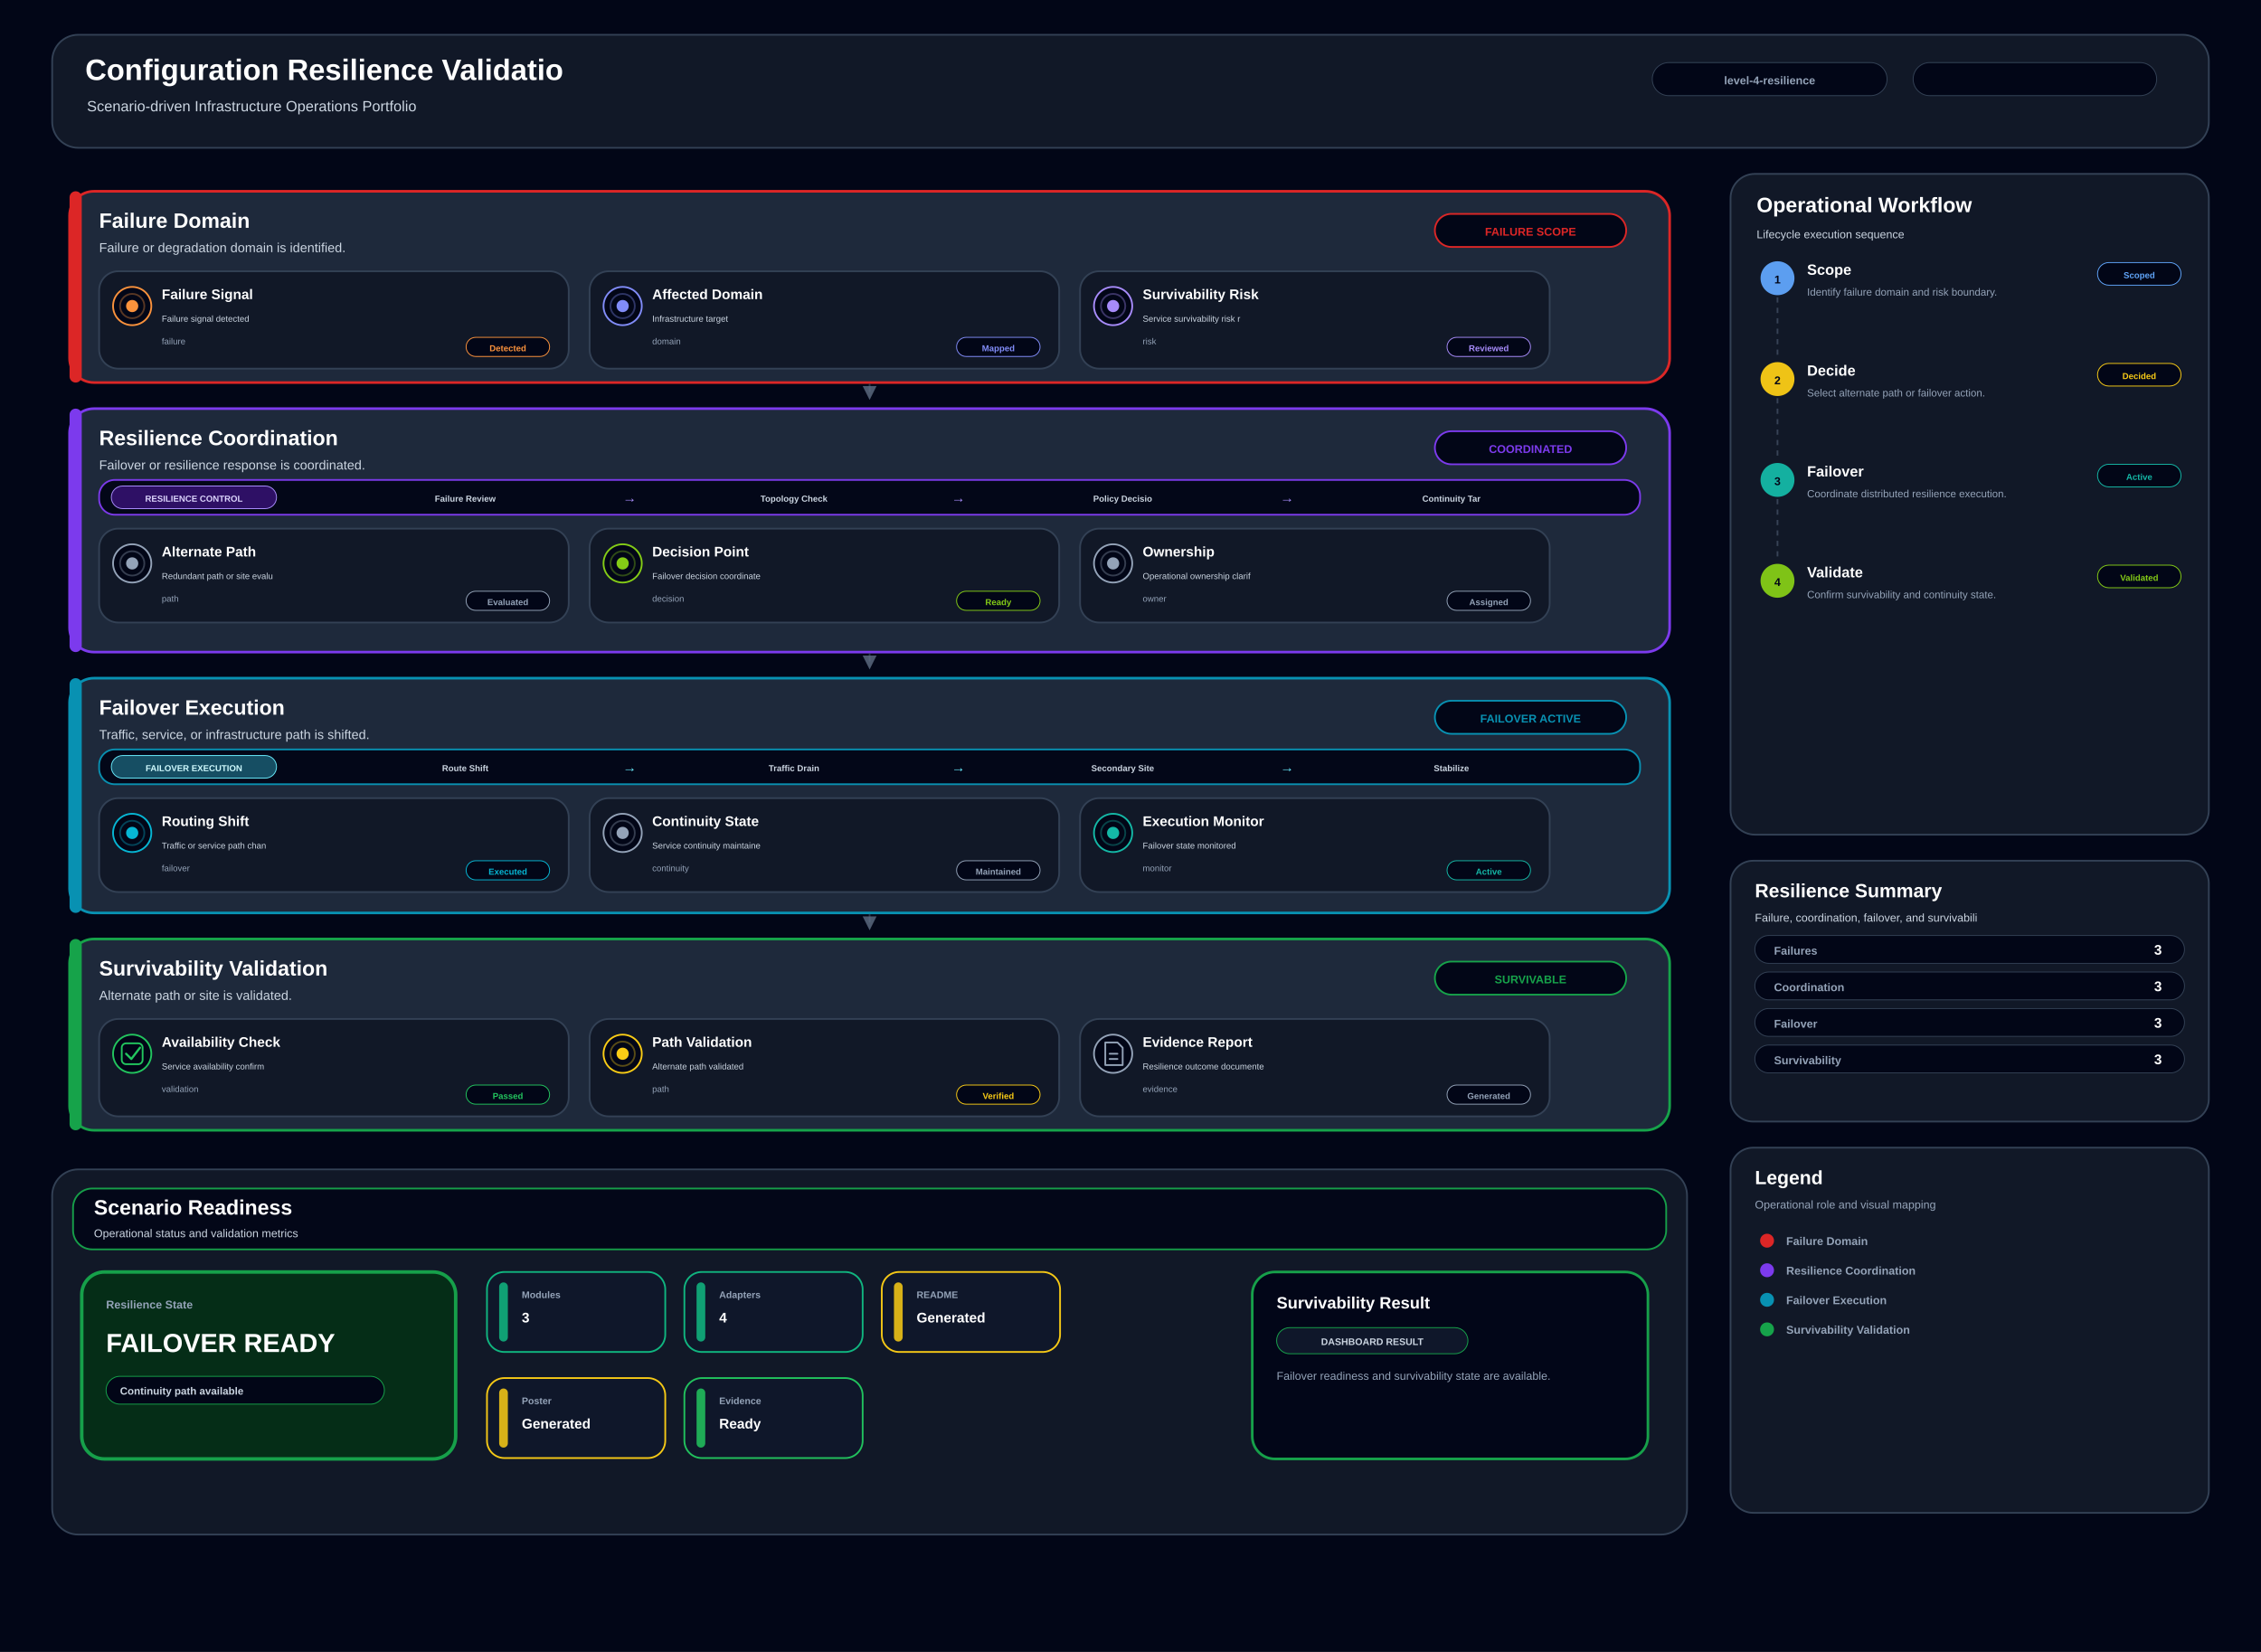
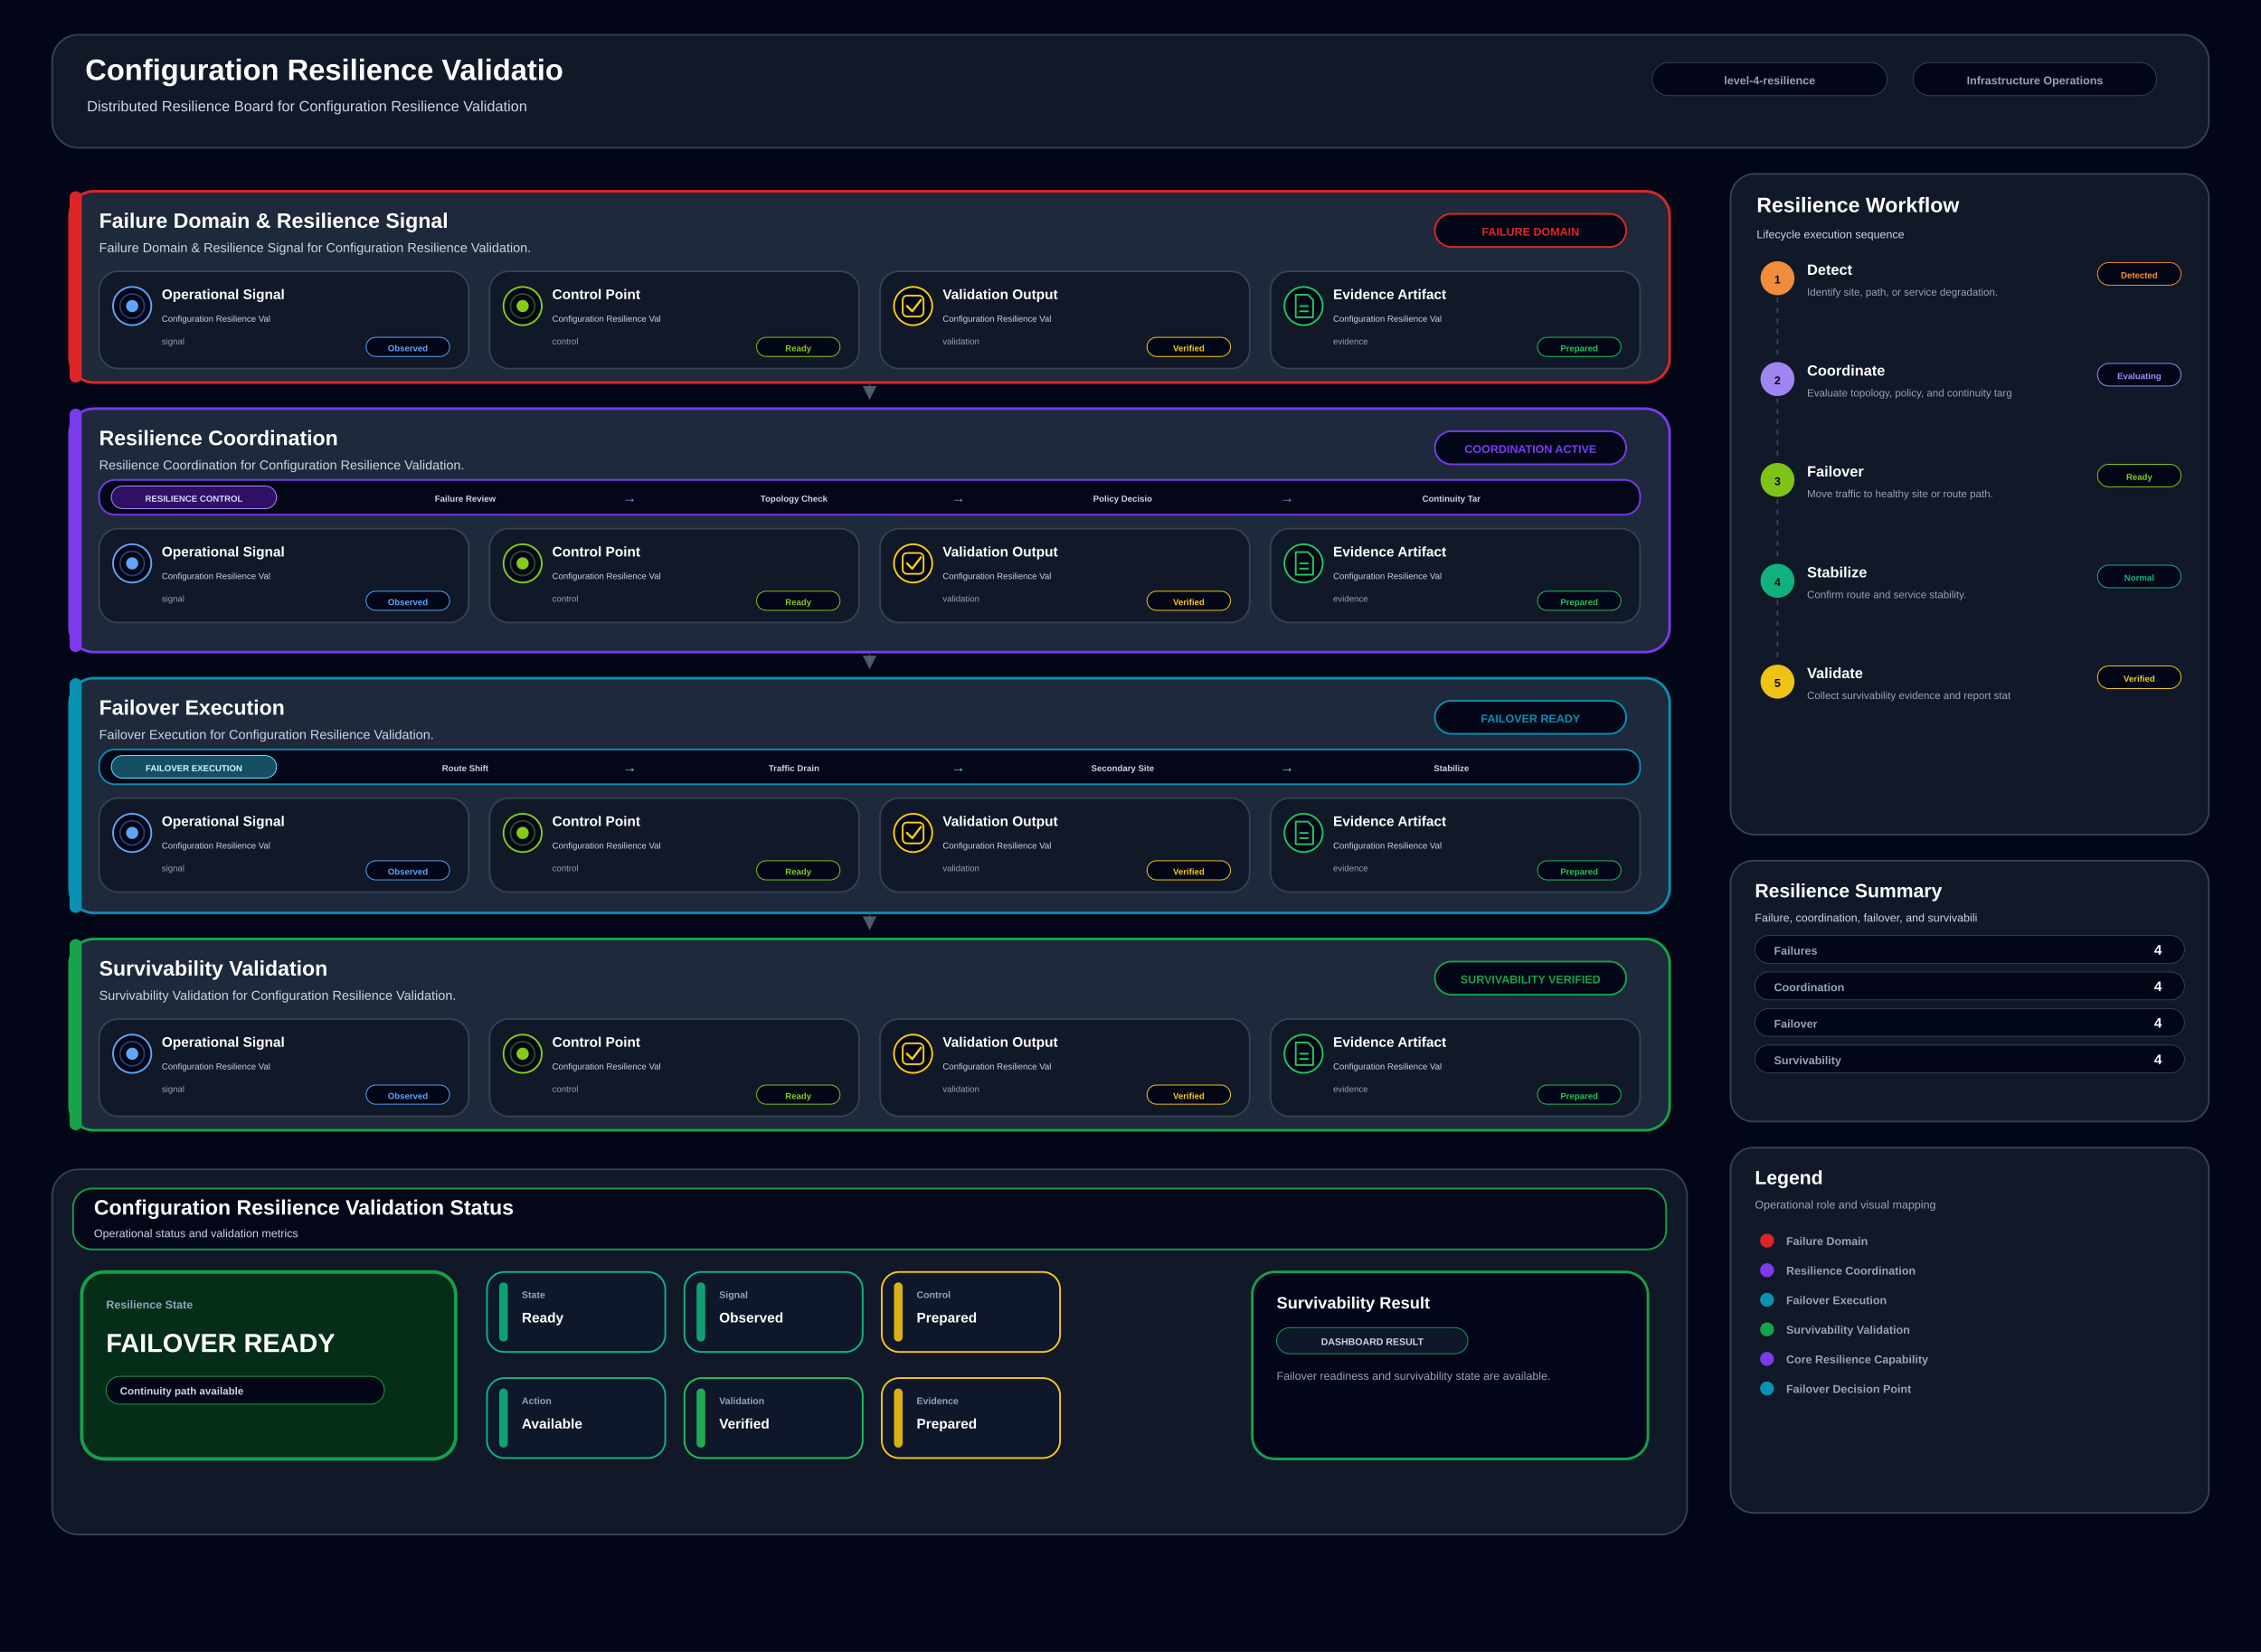
<svg xmlns="http://www.w3.org/2000/svg" width="2600" height="1900" viewBox="0 0 2600 1900" font-family="Arial, Helvetica, sans-serif">
  <style>text { font-family: Arial, Helvetica, sans-serif; letter-spacing: normal; word-spacing: normal; text-rendering: optimizeLegibility; font-kerning: normal; }</style>
  <style>text { font-family: Arial, Helvetica, sans-serif; letter-spacing: normal; word-spacing: normal; text-rendering: optimizeLegibility; font-kerning: normal; }</style>
  <rect width="2600" height="1900" fill="#020617" />
  <rect x="60" y="40" width="2480" height="130" rx="30" fill="#111827" stroke="#334155" stroke-width="2" />
  <text x="98" y="92" fill="#ffffff" font-size="34" font-weight="bold">Configuration Resilience Validatio</text>
-   <text x="100" y="128" fill="#cbd5e1" font-size="17">Scenario-driven Infrastructure Operations Portfolio</text>
+   <text x="100" y="128" fill="#cbd5e1" font-size="17">Distributed Resilience Board for Configuration Resilience Validation</text>
  <rect x="1900" y="72" width="270" height="38" rx="19" fill="#020617" stroke="#334155" stroke-width="1" />
  <text x="2035" y="97" fill="#94a3b8" font-size="13" text-anchor="middle" font-weight="bold">level-4-resilience</text>
  <rect x="2200" y="72" width="280" height="38" rx="19" fill="#020617" stroke="#334155" stroke-width="1" />
-   <text x="2340" y="97" fill="#94a3b8" font-size="13" text-anchor="middle" font-weight="bold" />
+   <text x="2340" y="97" fill="#94a3b8" font-size="13" text-anchor="middle" font-weight="bold">Infrastructure Operations</text>
  <rect x="80" y="220" width="1840" height="220" rx="28" fill="#1e293b" stroke="#dc2626" stroke-width="3" />
  <rect x="80" y="220" width="14" height="220" rx="7" fill="#dc2626" />
-   <text x="114" y="262" fill="#ffffff" font-size="24" font-weight="bold">Failure Domain</text>
-   <text x="114" y="290" fill="#cbd5e1" font-size="15">Failure or degradation domain is identified.</text>
+   <text x="114" y="262" fill="#ffffff" font-size="24" font-weight="bold">Failure Domain &amp; Resilience Signal</text>
+   <text x="114" y="290" fill="#cbd5e1" font-size="15">Failure Domain &amp; Resilience Signal for Configuration Resilience Validation.</text>
  <rect x="1650" y="246" width="220" height="38" rx="19" fill="#020617" stroke="#dc2626" stroke-width="2" />
-   <text x="1760" y="271" fill="#dc2626" font-size="13" text-anchor="middle" font-weight="bold">FAILURE SCOPE</text>
-   <rect x="114" y="312" width="540" height="112" rx="22" fill="#111827" stroke="#334155" stroke-width="2" />
-   <circle cx="152" cy="352" r="22" fill="#020617" stroke="#fb923c" stroke-width="2" />
-   <circle cx="152" cy="352" r="7" fill="#fb923c" />
-   <circle cx="152" cy="352" r="14" fill="none" stroke="#fb923c" stroke-width="2" opacity="0.35" />
-   <text x="186" y="344" fill="#ffffff" font-size="16" font-weight="bold">Failure Signal</text>
-   <text x="186" y="370" fill="#cbd5e1" font-size="10">Failure signal detected</text>
-   <text x="186" y="396" fill="#94a3b8" font-size="10">failure</text>
-   <rect x="536" y="388" width="96" height="22" rx="11" fill="#020617" stroke="#fb923c" stroke-width="1" />
-   <text x="584" y="404" fill="#fb923c" font-size="10" text-anchor="middle" font-weight="bold">Detected</text>
-   <rect x="678" y="312" width="540" height="112" rx="22" fill="#111827" stroke="#334155" stroke-width="2" />
-   <circle cx="716" cy="352" r="22" fill="#020617" stroke="#818cf8" stroke-width="2" />
-   <circle cx="716" cy="352" r="7" fill="#818cf8" />
-   <circle cx="716" cy="352" r="14" fill="none" stroke="#818cf8" stroke-width="2" opacity="0.35" />
-   <text x="750" y="344" fill="#ffffff" font-size="16" font-weight="bold">Affected Domain</text>
-   <text x="750" y="370" fill="#cbd5e1" font-size="10">Infrastructure target</text>
-   <text x="750" y="396" fill="#94a3b8" font-size="10">domain</text>
-   <rect x="1100" y="388" width="96" height="22" rx="11" fill="#020617" stroke="#818cf8" stroke-width="1" />
-   <text x="1148" y="404" fill="#818cf8" font-size="10" text-anchor="middle" font-weight="bold">Mapped</text>
-   <rect x="1242" y="312" width="540" height="112" rx="22" fill="#111827" stroke="#334155" stroke-width="2" />
-   <circle cx="1280" cy="352" r="22" fill="#020617" stroke="#a78bfa" stroke-width="2" />
-   <circle cx="1280" cy="352" r="7" fill="#a78bfa" />
-   <circle cx="1280" cy="352" r="14" fill="none" stroke="#a78bfa" stroke-width="2" opacity="0.35" />
-   <text x="1314" y="344" fill="#ffffff" font-size="16" font-weight="bold">Survivability Risk</text>
-   <text x="1314" y="370" fill="#cbd5e1" font-size="10">Service survivability risk r</text>
-   <text x="1314" y="396" fill="#94a3b8" font-size="10">risk</text>
-   <rect x="1664" y="388" width="96" height="22" rx="11" fill="#020617" stroke="#a78bfa" stroke-width="1" />
-   <text x="1712" y="404" fill="#a78bfa" font-size="10" text-anchor="middle" font-weight="bold">Reviewed</text>
+   <text x="1760" y="271" fill="#dc2626" font-size="13" text-anchor="middle" font-weight="bold">FAILURE DOMAIN</text>
+   <rect x="114" y="312" width="425" height="112" rx="22" fill="#111827" stroke="#334155" stroke-width="2" />
+   <circle cx="152" cy="352" r="22" fill="#020617" stroke="#60a5fa" stroke-width="2" />
+   <circle cx="152" cy="352" r="7" fill="#60a5fa" />
+   <circle cx="152" cy="352" r="14" fill="none" stroke="#60a5fa" stroke-width="2" opacity="0.35" />
+   <text x="186" y="344" fill="#ffffff" font-size="16" font-weight="bold">Operational Signal</text>
+   <text x="186" y="370" fill="#cbd5e1" font-size="10">Configuration Resilience Val</text>
+   <text x="186" y="396" fill="#94a3b8" font-size="10">signal</text>
+   <rect x="421" y="388" width="96" height="22" rx="11" fill="#020617" stroke="#60a5fa" stroke-width="1" />
+   <text x="469" y="404" fill="#60a5fa" font-size="10" text-anchor="middle" font-weight="bold">Observed</text>
+   <rect x="563" y="312" width="425" height="112" rx="22" fill="#111827" stroke="#334155" stroke-width="2" />
+   <circle cx="601" cy="352" r="22" fill="#020617" stroke="#84cc16" stroke-width="2" />
+   <circle cx="601" cy="352" r="7" fill="#84cc16" />
+   <circle cx="601" cy="352" r="14" fill="none" stroke="#84cc16" stroke-width="2" opacity="0.35" />
+   <text x="635" y="344" fill="#ffffff" font-size="16" font-weight="bold">Control Point</text>
+   <text x="635" y="370" fill="#cbd5e1" font-size="10">Configuration Resilience Val</text>
+   <text x="635" y="396" fill="#94a3b8" font-size="10">control</text>
+   <rect x="870" y="388" width="96" height="22" rx="11" fill="#020617" stroke="#84cc16" stroke-width="1" />
+   <text x="918" y="404" fill="#84cc16" font-size="10" text-anchor="middle" font-weight="bold">Ready</text>
+   <rect x="1012" y="312" width="425" height="112" rx="22" fill="#111827" stroke="#334155" stroke-width="2" />
+   <circle cx="1050" cy="352" r="22" fill="#020617" stroke="#facc15" stroke-width="2" />
+   <rect x="1038" y="340" width="24" height="24" rx="5" fill="none" stroke="#facc15" stroke-width="2" />
+   <polyline points="1043,352 1049,358 1059,345" fill="none" stroke="#facc15" stroke-width="2.5" stroke-linecap="round" stroke-linejoin="round" />
+   <text x="1084" y="344" fill="#ffffff" font-size="16" font-weight="bold">Validation Output</text>
+   <text x="1084" y="370" fill="#cbd5e1" font-size="10">Configuration Resilience Val</text>
+   <text x="1084" y="396" fill="#94a3b8" font-size="10">validation</text>
+   <rect x="1319" y="388" width="96" height="22" rx="11" fill="#020617" stroke="#facc15" stroke-width="1" />
+   <text x="1367" y="404" fill="#facc15" font-size="10" text-anchor="middle" font-weight="bold">Verified</text>
+   <rect x="1461" y="312" width="425" height="112" rx="22" fill="#111827" stroke="#334155" stroke-width="2" />
+   <circle cx="1499" cy="352" r="22" fill="#020617" stroke="#22c55e" stroke-width="2" />
+   <polygon points="1490,339 1504,339 1510,345 1510,365 1490,365" fill="none" stroke="#22c55e" stroke-width="2" stroke-linejoin="round" />
+   <line x1="1495" y1="352" x2="1504" y2="352" stroke="#22c55e" stroke-width="2" stroke-linecap="round" />
+   <line x1="1495" y1="358" x2="1504" y2="358" stroke="#22c55e" stroke-width="2" stroke-linecap="round" />
+   <text x="1533" y="344" fill="#ffffff" font-size="16" font-weight="bold">Evidence Artifact</text>
+   <text x="1533" y="370" fill="#cbd5e1" font-size="10">Configuration Resilience Val</text>
+   <text x="1533" y="396" fill="#94a3b8" font-size="10">evidence</text>
+   <rect x="1768" y="388" width="96" height="22" rx="11" fill="#020617" stroke="#22c55e" stroke-width="1" />
+   <text x="1816" y="404" fill="#22c55e" font-size="10" text-anchor="middle" font-weight="bold">Prepared</text>
  <rect x="80" y="470" width="1840" height="280" rx="28" fill="#1e293b" stroke="#7c3aed" stroke-width="3" />
  <rect x="80" y="470" width="14" height="280" rx="7" fill="#7c3aed" />
  <text x="114" y="512" fill="#ffffff" font-size="24" font-weight="bold">Resilience Coordination</text>
-   <text x="114" y="540" fill="#cbd5e1" font-size="15">Failover or resilience response is coordinated.</text>
+   <text x="114" y="540" fill="#cbd5e1" font-size="15">Resilience Coordination for Configuration Resilience Validation.</text>
  <rect x="1650" y="496" width="220" height="38" rx="19" fill="#020617" stroke="#7c3aed" stroke-width="2" />
-   <text x="1760" y="521" fill="#7c3aed" font-size="13" text-anchor="middle" font-weight="bold">COORDINATED</text>
+   <text x="1760" y="521" fill="#7c3aed" font-size="13" text-anchor="middle" font-weight="bold">COORDINATION ACTIVE</text>
  <rect x="114" y="552" width="1772" height="40" rx="18" fill="#020617" stroke="#7c3aed" stroke-width="2" opacity="0.98" />
  <rect x="128" y="559" width="190" height="26" rx="13" fill="#2e1065" stroke="#a78bfa" stroke-width="1" />
  <text x="223.0" y="577" fill="#ddd6fe" font-size="10" text-anchor="middle" font-weight="bold">RESILIENCE CONTROL</text>
  <text x="535.0" y="577" fill="#cbd5e1" font-size="10" text-anchor="middle" font-weight="bold">Failure Review</text>
  <text x="724.0" y="578" fill="#a78bfa" font-size="16" text-anchor="middle" font-weight="bold">→</text>
  <text x="913.0" y="577" fill="#cbd5e1" font-size="10" text-anchor="middle" font-weight="bold">Topology Check</text>
  <text x="1102.0" y="578" fill="#a78bfa" font-size="16" text-anchor="middle" font-weight="bold">→</text>
  <text x="1291.0" y="577" fill="#cbd5e1" font-size="10" text-anchor="middle" font-weight="bold">Policy Decisio</text>
  <text x="1480.0" y="578" fill="#a78bfa" font-size="16" text-anchor="middle" font-weight="bold">→</text>
  <text x="1669.0" y="577" fill="#cbd5e1" font-size="10" text-anchor="middle" font-weight="bold">Continuity Tar</text>
-   <rect x="114" y="608" width="540" height="108" rx="22" fill="#111827" stroke="#334155" stroke-width="2" />
-   <circle cx="152" cy="648" r="22" fill="#020617" stroke="#94a3b8" stroke-width="2" />
-   <circle cx="152" cy="648" r="7" fill="#94a3b8" />
-   <circle cx="152" cy="648" r="14" fill="none" stroke="#94a3b8" stroke-width="2" opacity="0.35" />
-   <text x="186" y="640" fill="#ffffff" font-size="16" font-weight="bold">Alternate Path</text>
-   <text x="186" y="666" fill="#cbd5e1" font-size="10">Redundant path or site evalu</text>
-   <text x="186" y="692" fill="#94a3b8" font-size="10">path</text>
-   <rect x="536" y="680" width="96" height="22" rx="11" fill="#020617" stroke="#94a3b8" stroke-width="1" />
-   <text x="584" y="696" fill="#94a3b8" font-size="10" text-anchor="middle" font-weight="bold">Evaluated</text>
-   <rect x="678" y="608" width="540" height="108" rx="22" fill="#111827" stroke="#334155" stroke-width="2" />
-   <circle cx="716" cy="648" r="22" fill="#020617" stroke="#84cc16" stroke-width="2" />
-   <circle cx="716" cy="648" r="7" fill="#84cc16" />
-   <circle cx="716" cy="648" r="14" fill="none" stroke="#84cc16" stroke-width="2" opacity="0.35" />
-   <text x="750" y="640" fill="#ffffff" font-size="16" font-weight="bold">Decision Point</text>
-   <text x="750" y="666" fill="#cbd5e1" font-size="10">Failover decision coordinate</text>
-   <text x="750" y="692" fill="#94a3b8" font-size="10">decision</text>
-   <rect x="1100" y="680" width="96" height="22" rx="11" fill="#020617" stroke="#84cc16" stroke-width="1" />
-   <text x="1148" y="696" fill="#84cc16" font-size="10" text-anchor="middle" font-weight="bold">Ready</text>
-   <rect x="1242" y="608" width="540" height="108" rx="22" fill="#111827" stroke="#334155" stroke-width="2" />
-   <circle cx="1280" cy="648" r="22" fill="#020617" stroke="#94a3b8" stroke-width="2" />
-   <circle cx="1280" cy="648" r="7" fill="#94a3b8" />
-   <circle cx="1280" cy="648" r="14" fill="none" stroke="#94a3b8" stroke-width="2" opacity="0.35" />
-   <text x="1314" y="640" fill="#ffffff" font-size="16" font-weight="bold">Ownership</text>
-   <text x="1314" y="666" fill="#cbd5e1" font-size="10">Operational ownership clarif</text>
-   <text x="1314" y="692" fill="#94a3b8" font-size="10">owner</text>
-   <rect x="1664" y="680" width="96" height="22" rx="11" fill="#020617" stroke="#94a3b8" stroke-width="1" />
-   <text x="1712" y="696" fill="#94a3b8" font-size="10" text-anchor="middle" font-weight="bold">Assigned</text>
+   <rect x="114" y="608" width="425" height="108" rx="22" fill="#111827" stroke="#334155" stroke-width="2" />
+   <circle cx="152" cy="648" r="22" fill="#020617" stroke="#60a5fa" stroke-width="2" />
+   <circle cx="152" cy="648" r="7" fill="#60a5fa" />
+   <circle cx="152" cy="648" r="14" fill="none" stroke="#60a5fa" stroke-width="2" opacity="0.35" />
+   <text x="186" y="640" fill="#ffffff" font-size="16" font-weight="bold">Operational Signal</text>
+   <text x="186" y="666" fill="#cbd5e1" font-size="10">Configuration Resilience Val</text>
+   <text x="186" y="692" fill="#94a3b8" font-size="10">signal</text>
+   <rect x="421" y="680" width="96" height="22" rx="11" fill="#020617" stroke="#60a5fa" stroke-width="1" />
+   <text x="469" y="696" fill="#60a5fa" font-size="10" text-anchor="middle" font-weight="bold">Observed</text>
+   <rect x="563" y="608" width="425" height="108" rx="22" fill="#111827" stroke="#334155" stroke-width="2" />
+   <circle cx="601" cy="648" r="22" fill="#020617" stroke="#84cc16" stroke-width="2" />
+   <circle cx="601" cy="648" r="7" fill="#84cc16" />
+   <circle cx="601" cy="648" r="14" fill="none" stroke="#84cc16" stroke-width="2" opacity="0.35" />
+   <text x="635" y="640" fill="#ffffff" font-size="16" font-weight="bold">Control Point</text>
+   <text x="635" y="666" fill="#cbd5e1" font-size="10">Configuration Resilience Val</text>
+   <text x="635" y="692" fill="#94a3b8" font-size="10">control</text>
+   <rect x="870" y="680" width="96" height="22" rx="11" fill="#020617" stroke="#84cc16" stroke-width="1" />
+   <text x="918" y="696" fill="#84cc16" font-size="10" text-anchor="middle" font-weight="bold">Ready</text>
+   <rect x="1012" y="608" width="425" height="108" rx="22" fill="#111827" stroke="#334155" stroke-width="2" />
+   <circle cx="1050" cy="648" r="22" fill="#020617" stroke="#facc15" stroke-width="2" />
+   <rect x="1038" y="636" width="24" height="24" rx="5" fill="none" stroke="#facc15" stroke-width="2" />
+   <polyline points="1043,648 1049,654 1059,641" fill="none" stroke="#facc15" stroke-width="2.5" stroke-linecap="round" stroke-linejoin="round" />
+   <text x="1084" y="640" fill="#ffffff" font-size="16" font-weight="bold">Validation Output</text>
+   <text x="1084" y="666" fill="#cbd5e1" font-size="10">Configuration Resilience Val</text>
+   <text x="1084" y="692" fill="#94a3b8" font-size="10">validation</text>
+   <rect x="1319" y="680" width="96" height="22" rx="11" fill="#020617" stroke="#facc15" stroke-width="1" />
+   <text x="1367" y="696" fill="#facc15" font-size="10" text-anchor="middle" font-weight="bold">Verified</text>
+   <rect x="1461" y="608" width="425" height="108" rx="22" fill="#111827" stroke="#334155" stroke-width="2" />
+   <circle cx="1499" cy="648" r="22" fill="#020617" stroke="#22c55e" stroke-width="2" />
+   <polygon points="1490,635 1504,635 1510,641 1510,661 1490,661" fill="none" stroke="#22c55e" stroke-width="2" stroke-linejoin="round" />
+   <line x1="1495" y1="648" x2="1504" y2="648" stroke="#22c55e" stroke-width="2" stroke-linecap="round" />
+   <line x1="1495" y1="654" x2="1504" y2="654" stroke="#22c55e" stroke-width="2" stroke-linecap="round" />
+   <text x="1533" y="640" fill="#ffffff" font-size="16" font-weight="bold">Evidence Artifact</text>
+   <text x="1533" y="666" fill="#cbd5e1" font-size="10">Configuration Resilience Val</text>
+   <text x="1533" y="692" fill="#94a3b8" font-size="10">evidence</text>
+   <rect x="1768" y="680" width="96" height="22" rx="11" fill="#020617" stroke="#22c55e" stroke-width="1" />
+   <text x="1816" y="696" fill="#22c55e" font-size="10" text-anchor="middle" font-weight="bold">Prepared</text>
  <rect x="80" y="780" width="1840" height="270" rx="28" fill="#1e293b" stroke="#0891b2" stroke-width="3" />
  <rect x="80" y="780" width="14" height="270" rx="7" fill="#0891b2" />
  <text x="114" y="822" fill="#ffffff" font-size="24" font-weight="bold">Failover Execution</text>
-   <text x="114" y="850" fill="#cbd5e1" font-size="15">Traffic, service, or infrastructure path is shifted.</text>
+   <text x="114" y="850" fill="#cbd5e1" font-size="15">Failover Execution for Configuration Resilience Validation.</text>
  <rect x="1650" y="806" width="220" height="38" rx="19" fill="#020617" stroke="#0891b2" stroke-width="2" />
-   <text x="1760" y="831" fill="#0891b2" font-size="13" text-anchor="middle" font-weight="bold">FAILOVER ACTIVE</text>
+   <text x="1760" y="831" fill="#0891b2" font-size="13" text-anchor="middle" font-weight="bold">FAILOVER READY</text>
  <rect x="114" y="862" width="1772" height="40" rx="18" fill="#020617" stroke="#0891b2" stroke-width="2" opacity="0.98" />
  <rect x="128" y="869" width="190" height="26" rx="13" fill="#164e63" stroke="#67e8f9" stroke-width="1" />
  <text x="223.0" y="887" fill="#cffafe" font-size="10" text-anchor="middle" font-weight="bold">FAILOVER EXECUTION</text>
  <text x="535.0" y="887" fill="#cbd5e1" font-size="10" text-anchor="middle" font-weight="bold">Route Shift</text>
  <text x="724.0" y="888" fill="#67e8f9" font-size="16" text-anchor="middle" font-weight="bold">→</text>
  <text x="913.0" y="887" fill="#cbd5e1" font-size="10" text-anchor="middle" font-weight="bold">Traffic Drain</text>
  <text x="1102.0" y="888" fill="#67e8f9" font-size="16" text-anchor="middle" font-weight="bold">→</text>
  <text x="1291.0" y="887" fill="#cbd5e1" font-size="10" text-anchor="middle" font-weight="bold">Secondary Site</text>
  <text x="1480.0" y="888" fill="#67e8f9" font-size="16" text-anchor="middle" font-weight="bold">→</text>
  <text x="1669.0" y="887" fill="#cbd5e1" font-size="10" text-anchor="middle" font-weight="bold">Stabilize</text>
-   <rect x="114" y="918" width="540" height="108" rx="22" fill="#111827" stroke="#334155" stroke-width="2" />
-   <circle cx="152" cy="958" r="22" fill="#020617" stroke="#06b6d4" stroke-width="2" />
-   <circle cx="152" cy="958" r="7" fill="#06b6d4" />
-   <circle cx="152" cy="958" r="14" fill="none" stroke="#06b6d4" stroke-width="2" opacity="0.35" />
-   <text x="186" y="950" fill="#ffffff" font-size="16" font-weight="bold">Routing Shift</text>
-   <text x="186" y="976" fill="#cbd5e1" font-size="10">Traffic or service path chan</text>
-   <text x="186" y="1002" fill="#94a3b8" font-size="10">failover</text>
-   <rect x="536" y="990" width="96" height="22" rx="11" fill="#020617" stroke="#06b6d4" stroke-width="1" />
-   <text x="584" y="1006" fill="#06b6d4" font-size="10" text-anchor="middle" font-weight="bold">Executed</text>
-   <rect x="678" y="918" width="540" height="108" rx="22" fill="#111827" stroke="#334155" stroke-width="2" />
-   <circle cx="716" cy="958" r="22" fill="#020617" stroke="#94a3b8" stroke-width="2" />
-   <circle cx="716" cy="958" r="7" fill="#94a3b8" />
-   <circle cx="716" cy="958" r="14" fill="none" stroke="#94a3b8" stroke-width="2" opacity="0.35" />
-   <text x="750" y="950" fill="#ffffff" font-size="16" font-weight="bold">Continuity State</text>
-   <text x="750" y="976" fill="#cbd5e1" font-size="10">Service continuity maintaine</text>
-   <text x="750" y="1002" fill="#94a3b8" font-size="10">continuity</text>
-   <rect x="1100" y="990" width="96" height="22" rx="11" fill="#020617" stroke="#94a3b8" stroke-width="1" />
-   <text x="1148" y="1006" fill="#94a3b8" font-size="10" text-anchor="middle" font-weight="bold">Maintained</text>
-   <rect x="1242" y="918" width="540" height="108" rx="22" fill="#111827" stroke="#334155" stroke-width="2" />
-   <circle cx="1280" cy="958" r="22" fill="#020617" stroke="#14b8a6" stroke-width="2" />
-   <circle cx="1280" cy="958" r="7" fill="#14b8a6" />
-   <circle cx="1280" cy="958" r="14" fill="none" stroke="#14b8a6" stroke-width="2" opacity="0.35" />
-   <text x="1314" y="950" fill="#ffffff" font-size="16" font-weight="bold">Execution Monitor</text>
-   <text x="1314" y="976" fill="#cbd5e1" font-size="10">Failover state monitored</text>
-   <text x="1314" y="1002" fill="#94a3b8" font-size="10">monitor</text>
-   <rect x="1664" y="990" width="96" height="22" rx="11" fill="#020617" stroke="#14b8a6" stroke-width="1" />
-   <text x="1712" y="1006" fill="#14b8a6" font-size="10" text-anchor="middle" font-weight="bold">Active</text>
+   <rect x="114" y="918" width="425" height="108" rx="22" fill="#111827" stroke="#334155" stroke-width="2" />
+   <circle cx="152" cy="958" r="22" fill="#020617" stroke="#60a5fa" stroke-width="2" />
+   <circle cx="152" cy="958" r="7" fill="#60a5fa" />
+   <circle cx="152" cy="958" r="14" fill="none" stroke="#60a5fa" stroke-width="2" opacity="0.35" />
+   <text x="186" y="950" fill="#ffffff" font-size="16" font-weight="bold">Operational Signal</text>
+   <text x="186" y="976" fill="#cbd5e1" font-size="10">Configuration Resilience Val</text>
+   <text x="186" y="1002" fill="#94a3b8" font-size="10">signal</text>
+   <rect x="421" y="990" width="96" height="22" rx="11" fill="#020617" stroke="#60a5fa" stroke-width="1" />
+   <text x="469" y="1006" fill="#60a5fa" font-size="10" text-anchor="middle" font-weight="bold">Observed</text>
+   <rect x="563" y="918" width="425" height="108" rx="22" fill="#111827" stroke="#334155" stroke-width="2" />
+   <circle cx="601" cy="958" r="22" fill="#020617" stroke="#84cc16" stroke-width="2" />
+   <circle cx="601" cy="958" r="7" fill="#84cc16" />
+   <circle cx="601" cy="958" r="14" fill="none" stroke="#84cc16" stroke-width="2" opacity="0.35" />
+   <text x="635" y="950" fill="#ffffff" font-size="16" font-weight="bold">Control Point</text>
+   <text x="635" y="976" fill="#cbd5e1" font-size="10">Configuration Resilience Val</text>
+   <text x="635" y="1002" fill="#94a3b8" font-size="10">control</text>
+   <rect x="870" y="990" width="96" height="22" rx="11" fill="#020617" stroke="#84cc16" stroke-width="1" />
+   <text x="918" y="1006" fill="#84cc16" font-size="10" text-anchor="middle" font-weight="bold">Ready</text>
+   <rect x="1012" y="918" width="425" height="108" rx="22" fill="#111827" stroke="#334155" stroke-width="2" />
+   <circle cx="1050" cy="958" r="22" fill="#020617" stroke="#facc15" stroke-width="2" />
+   <rect x="1038" y="946" width="24" height="24" rx="5" fill="none" stroke="#facc15" stroke-width="2" />
+   <polyline points="1043,958 1049,964 1059,951" fill="none" stroke="#facc15" stroke-width="2.5" stroke-linecap="round" stroke-linejoin="round" />
+   <text x="1084" y="950" fill="#ffffff" font-size="16" font-weight="bold">Validation Output</text>
+   <text x="1084" y="976" fill="#cbd5e1" font-size="10">Configuration Resilience Val</text>
+   <text x="1084" y="1002" fill="#94a3b8" font-size="10">validation</text>
+   <rect x="1319" y="990" width="96" height="22" rx="11" fill="#020617" stroke="#facc15" stroke-width="1" />
+   <text x="1367" y="1006" fill="#facc15" font-size="10" text-anchor="middle" font-weight="bold">Verified</text>
+   <rect x="1461" y="918" width="425" height="108" rx="22" fill="#111827" stroke="#334155" stroke-width="2" />
+   <circle cx="1499" cy="958" r="22" fill="#020617" stroke="#22c55e" stroke-width="2" />
+   <polygon points="1490,945 1504,945 1510,951 1510,971 1490,971" fill="none" stroke="#22c55e" stroke-width="2" stroke-linejoin="round" />
+   <line x1="1495" y1="958" x2="1504" y2="958" stroke="#22c55e" stroke-width="2" stroke-linecap="round" />
+   <line x1="1495" y1="964" x2="1504" y2="964" stroke="#22c55e" stroke-width="2" stroke-linecap="round" />
+   <text x="1533" y="950" fill="#ffffff" font-size="16" font-weight="bold">Evidence Artifact</text>
+   <text x="1533" y="976" fill="#cbd5e1" font-size="10">Configuration Resilience Val</text>
+   <text x="1533" y="1002" fill="#94a3b8" font-size="10">evidence</text>
+   <rect x="1768" y="990" width="96" height="22" rx="11" fill="#020617" stroke="#22c55e" stroke-width="1" />
+   <text x="1816" y="1006" fill="#22c55e" font-size="10" text-anchor="middle" font-weight="bold">Prepared</text>
  <rect x="80" y="1080" width="1840" height="220" rx="28" fill="#1e293b" stroke="#16a34a" stroke-width="3" />
  <rect x="80" y="1080" width="14" height="220" rx="7" fill="#16a34a" />
  <text x="114" y="1122" fill="#ffffff" font-size="24" font-weight="bold">Survivability Validation</text>
-   <text x="114" y="1150" fill="#cbd5e1" font-size="15">Alternate path or site is validated.</text>
+   <text x="114" y="1150" fill="#cbd5e1" font-size="15">Survivability Validation for Configuration Resilience Validation.</text>
  <rect x="1650" y="1106" width="220" height="38" rx="19" fill="#020617" stroke="#16a34a" stroke-width="2" />
-   <text x="1760" y="1131" fill="#16a34a" font-size="13" text-anchor="middle" font-weight="bold">SURVIVABLE</text>
-   <rect x="114" y="1172" width="540" height="112" rx="22" fill="#111827" stroke="#334155" stroke-width="2" />
-   <circle cx="152" cy="1212" r="22" fill="#020617" stroke="#22c55e" stroke-width="2" />
-   <rect x="140" y="1200" width="24" height="24" rx="5" fill="none" stroke="#22c55e" stroke-width="2" />
-   <polyline points="145,1212 151,1218 161,1205" fill="none" stroke="#22c55e" stroke-width="2.5" stroke-linecap="round" stroke-linejoin="round" />
-   <text x="186" y="1204" fill="#ffffff" font-size="16" font-weight="bold">Availability Check</text>
-   <text x="186" y="1230" fill="#cbd5e1" font-size="10">Service availability confirm</text>
-   <text x="186" y="1256" fill="#94a3b8" font-size="10">validation</text>
-   <rect x="536" y="1248" width="96" height="22" rx="11" fill="#020617" stroke="#22c55e" stroke-width="1" />
-   <text x="584" y="1264" fill="#22c55e" font-size="10" text-anchor="middle" font-weight="bold">Passed</text>
-   <rect x="678" y="1172" width="540" height="112" rx="22" fill="#111827" stroke="#334155" stroke-width="2" />
-   <circle cx="716" cy="1212" r="22" fill="#020617" stroke="#facc15" stroke-width="2" />
-   <circle cx="716" cy="1212" r="7" fill="#facc15" />
-   <circle cx="716" cy="1212" r="14" fill="none" stroke="#facc15" stroke-width="2" opacity="0.35" />
-   <text x="750" y="1204" fill="#ffffff" font-size="16" font-weight="bold">Path Validation</text>
-   <text x="750" y="1230" fill="#cbd5e1" font-size="10">Alternate path validated</text>
-   <text x="750" y="1256" fill="#94a3b8" font-size="10">path</text>
-   <rect x="1100" y="1248" width="96" height="22" rx="11" fill="#020617" stroke="#facc15" stroke-width="1" />
-   <text x="1148" y="1264" fill="#facc15" font-size="10" text-anchor="middle" font-weight="bold">Verified</text>
-   <rect x="1242" y="1172" width="540" height="112" rx="22" fill="#111827" stroke="#334155" stroke-width="2" />
-   <circle cx="1280" cy="1212" r="22" fill="#020617" stroke="#94a3b8" stroke-width="2" />
-   <polygon points="1271,1199 1285,1199 1291,1205 1291,1225 1271,1225" fill="none" stroke="#94a3b8" stroke-width="2" stroke-linejoin="round" />
-   <line x1="1276" y1="1212" x2="1285" y2="1212" stroke="#94a3b8" stroke-width="2" stroke-linecap="round" />
-   <line x1="1276" y1="1218" x2="1285" y2="1218" stroke="#94a3b8" stroke-width="2" stroke-linecap="round" />
-   <text x="1314" y="1204" fill="#ffffff" font-size="16" font-weight="bold">Evidence Report</text>
-   <text x="1314" y="1230" fill="#cbd5e1" font-size="10">Resilience outcome documente</text>
-   <text x="1314" y="1256" fill="#94a3b8" font-size="10">evidence</text>
-   <rect x="1664" y="1248" width="96" height="22" rx="11" fill="#020617" stroke="#94a3b8" stroke-width="1" />
-   <text x="1712" y="1264" fill="#94a3b8" font-size="10" text-anchor="middle" font-weight="bold">Generated</text>
+   <text x="1760" y="1131" fill="#16a34a" font-size="13" text-anchor="middle" font-weight="bold">SURVIVABILITY VERIFIED</text>
+   <rect x="114" y="1172" width="425" height="112" rx="22" fill="#111827" stroke="#334155" stroke-width="2" />
+   <circle cx="152" cy="1212" r="22" fill="#020617" stroke="#60a5fa" stroke-width="2" />
+   <circle cx="152" cy="1212" r="7" fill="#60a5fa" />
+   <circle cx="152" cy="1212" r="14" fill="none" stroke="#60a5fa" stroke-width="2" opacity="0.35" />
+   <text x="186" y="1204" fill="#ffffff" font-size="16" font-weight="bold">Operational Signal</text>
+   <text x="186" y="1230" fill="#cbd5e1" font-size="10">Configuration Resilience Val</text>
+   <text x="186" y="1256" fill="#94a3b8" font-size="10">signal</text>
+   <rect x="421" y="1248" width="96" height="22" rx="11" fill="#020617" stroke="#60a5fa" stroke-width="1" />
+   <text x="469" y="1264" fill="#60a5fa" font-size="10" text-anchor="middle" font-weight="bold">Observed</text>
+   <rect x="563" y="1172" width="425" height="112" rx="22" fill="#111827" stroke="#334155" stroke-width="2" />
+   <circle cx="601" cy="1212" r="22" fill="#020617" stroke="#84cc16" stroke-width="2" />
+   <circle cx="601" cy="1212" r="7" fill="#84cc16" />
+   <circle cx="601" cy="1212" r="14" fill="none" stroke="#84cc16" stroke-width="2" opacity="0.35" />
+   <text x="635" y="1204" fill="#ffffff" font-size="16" font-weight="bold">Control Point</text>
+   <text x="635" y="1230" fill="#cbd5e1" font-size="10">Configuration Resilience Val</text>
+   <text x="635" y="1256" fill="#94a3b8" font-size="10">control</text>
+   <rect x="870" y="1248" width="96" height="22" rx="11" fill="#020617" stroke="#84cc16" stroke-width="1" />
+   <text x="918" y="1264" fill="#84cc16" font-size="10" text-anchor="middle" font-weight="bold">Ready</text>
+   <rect x="1012" y="1172" width="425" height="112" rx="22" fill="#111827" stroke="#334155" stroke-width="2" />
+   <circle cx="1050" cy="1212" r="22" fill="#020617" stroke="#facc15" stroke-width="2" />
+   <rect x="1038" y="1200" width="24" height="24" rx="5" fill="none" stroke="#facc15" stroke-width="2" />
+   <polyline points="1043,1212 1049,1218 1059,1205" fill="none" stroke="#facc15" stroke-width="2.5" stroke-linecap="round" stroke-linejoin="round" />
+   <text x="1084" y="1204" fill="#ffffff" font-size="16" font-weight="bold">Validation Output</text>
+   <text x="1084" y="1230" fill="#cbd5e1" font-size="10">Configuration Resilience Val</text>
+   <text x="1084" y="1256" fill="#94a3b8" font-size="10">validation</text>
+   <rect x="1319" y="1248" width="96" height="22" rx="11" fill="#020617" stroke="#facc15" stroke-width="1" />
+   <text x="1367" y="1264" fill="#facc15" font-size="10" text-anchor="middle" font-weight="bold">Verified</text>
+   <rect x="1461" y="1172" width="425" height="112" rx="22" fill="#111827" stroke="#334155" stroke-width="2" />
+   <circle cx="1499" cy="1212" r="22" fill="#020617" stroke="#22c55e" stroke-width="2" />
+   <polygon points="1490,1199 1504,1199 1510,1205 1510,1225 1490,1225" fill="none" stroke="#22c55e" stroke-width="2" stroke-linejoin="round" />
+   <line x1="1495" y1="1212" x2="1504" y2="1212" stroke="#22c55e" stroke-width="2" stroke-linecap="round" />
+   <line x1="1495" y1="1218" x2="1504" y2="1218" stroke="#22c55e" stroke-width="2" stroke-linecap="round" />
+   <text x="1533" y="1204" fill="#ffffff" font-size="16" font-weight="bold">Evidence Artifact</text>
+   <text x="1533" y="1230" fill="#cbd5e1" font-size="10">Configuration Resilience Val</text>
+   <text x="1533" y="1256" fill="#94a3b8" font-size="10">evidence</text>
+   <rect x="1768" y="1248" width="96" height="22" rx="11" fill="#020617" stroke="#22c55e" stroke-width="1" />
+   <text x="1816" y="1264" fill="#22c55e" font-size="10" text-anchor="middle" font-weight="bold">Prepared</text>
  <line x1="1000.0" y1="450" x2="1000.0" y2="442" stroke="#475569" stroke-width="2" stroke-linecap="round" stroke-dasharray="8 8" opacity="0.55" />
  <polygon points="992.0,444 1008.0,444 1000.0,460" fill="#64748b" opacity="0.75" />
  <line x1="1000.0" y1="760" x2="1000.0" y2="752" stroke="#475569" stroke-width="2" stroke-linecap="round" stroke-dasharray="8 8" opacity="0.55" />
  <polygon points="992.0,754 1008.0,754 1000.0,770" fill="#64748b" opacity="0.75" />
  <line x1="1000.0" y1="1060" x2="1000.0" y2="1052" stroke="#475569" stroke-width="2" stroke-linecap="round" stroke-dasharray="8 8" opacity="0.55" />
  <polygon points="992.0,1054 1008.0,1054 1000.0,1070" fill="#64748b" opacity="0.75" />
  <rect x="1990" y="200" width="550" height="760" rx="28" fill="#111827" stroke="#334155" stroke-width="2" />
-   <text x="2020" y="244" fill="#ffffff" font-size="24" font-weight="bold">Operational Workflow</text>
+   <text x="2020" y="244" fill="#ffffff" font-size="24" font-weight="bold">Resilience Workflow</text>
  <text x="2020" y="274" fill="#cbd5e1" font-size="13">Lifecycle execution sequence</text>
-   <circle cx="2044" cy="320" r="18" fill="#60a5fa" stroke="#60a5fa" stroke-width="3" opacity="0.95" />
+   <circle cx="2044" cy="320" r="18" fill="#fb923c" stroke="#fb923c" stroke-width="3" opacity="0.95" />
  <text x="2044" y="326" fill="#020617" font-size="13" text-anchor="middle" font-weight="bold">1</text>
-   <text x="2078" y="316" fill="#ffffff" font-size="17" font-weight="bold">Scope</text>
-   <text x="2078" y="340" fill="#94a3b8" font-size="12">Identify failure domain and risk boundary.</text>
-   <rect x="2412" y="302" width="96" height="26" rx="13" fill="#020617" stroke="#60a5fa" stroke-width="1" />
-   <text x="2460" y="320" fill="#60a5fa" font-size="10" text-anchor="middle" font-weight="bold">Scoped</text>
+   <text x="2078" y="316" fill="#ffffff" font-size="17" font-weight="bold">Detect</text>
+   <text x="2078" y="340" fill="#94a3b8" font-size="12">Identify site, path, or service degradation.</text>
+   <rect x="2412" y="302" width="96" height="26" rx="13" fill="#020617" stroke="#fb923c" stroke-width="1" />
+   <text x="2460" y="320" fill="#fb923c" font-size="10" text-anchor="middle" font-weight="bold">Detected</text>
  <line x1="2044" y1="342" x2="2044" y2="412" stroke="#475569" stroke-width="2" stroke-dasharray="6 6" opacity="0.7" />
-   <circle cx="2044" cy="436" r="18" fill="#facc15" stroke="#facc15" stroke-width="3" opacity="0.95" />
+   <circle cx="2044" cy="436" r="18" fill="#a78bfa" stroke="#a78bfa" stroke-width="3" opacity="0.95" />
  <text x="2044" y="442" fill="#020617" font-size="13" text-anchor="middle" font-weight="bold">2</text>
-   <text x="2078" y="432" fill="#ffffff" font-size="17" font-weight="bold">Decide</text>
-   <text x="2078" y="456" fill="#94a3b8" font-size="12">Select alternate path or failover action.</text>
-   <rect x="2412" y="418" width="96" height="26" rx="13" fill="#020617" stroke="#facc15" stroke-width="1" />
-   <text x="2460" y="436" fill="#facc15" font-size="10" text-anchor="middle" font-weight="bold">Decided</text>
+   <text x="2078" y="432" fill="#ffffff" font-size="17" font-weight="bold">Coordinate</text>
+   <text x="2078" y="456" fill="#94a3b8" font-size="12">Evaluate topology, policy, and continuity targ</text>
+   <rect x="2412" y="418" width="96" height="26" rx="13" fill="#020617" stroke="#a78bfa" stroke-width="1" />
+   <text x="2460" y="436" fill="#a78bfa" font-size="10" text-anchor="middle" font-weight="bold">Evaluating</text>
  <line x1="2044" y1="458" x2="2044" y2="528" stroke="#475569" stroke-width="2" stroke-dasharray="6 6" opacity="0.7" />
-   <circle cx="2044" cy="552" r="18" fill="#14b8a6" stroke="#14b8a6" stroke-width="3" opacity="0.95" />
+   <circle cx="2044" cy="552" r="18" fill="#84cc16" stroke="#84cc16" stroke-width="3" opacity="0.95" />
  <text x="2044" y="558" fill="#020617" font-size="13" text-anchor="middle" font-weight="bold">3</text>
  <text x="2078" y="548" fill="#ffffff" font-size="17" font-weight="bold">Failover</text>
-   <text x="2078" y="572" fill="#94a3b8" font-size="12">Coordinate distributed resilience execution.</text>
-   <rect x="2412" y="534" width="96" height="26" rx="13" fill="#020617" stroke="#14b8a6" stroke-width="1" />
-   <text x="2460" y="552" fill="#14b8a6" font-size="10" text-anchor="middle" font-weight="bold">Active</text>
+   <text x="2078" y="572" fill="#94a3b8" font-size="12">Move traffic to healthy site or route path.</text>
+   <rect x="2412" y="534" width="96" height="26" rx="13" fill="#020617" stroke="#84cc16" stroke-width="1" />
+   <text x="2460" y="552" fill="#84cc16" font-size="10" text-anchor="middle" font-weight="bold">Ready</text>
  <line x1="2044" y1="574" x2="2044" y2="644" stroke="#475569" stroke-width="2" stroke-dasharray="6 6" opacity="0.7" />
-   <circle cx="2044" cy="668" r="18" fill="#84cc16" stroke="#84cc16" stroke-width="3" opacity="0.95" />
+   <circle cx="2044" cy="668" r="18" fill="#10b981" stroke="#10b981" stroke-width="3" opacity="0.95" />
  <text x="2044" y="674" fill="#020617" font-size="13" text-anchor="middle" font-weight="bold">4</text>
-   <text x="2078" y="664" fill="#ffffff" font-size="17" font-weight="bold">Validate</text>
-   <text x="2078" y="688" fill="#94a3b8" font-size="12">Confirm survivability and continuity state.</text>
-   <rect x="2412" y="650" width="96" height="26" rx="13" fill="#020617" stroke="#84cc16" stroke-width="1" />
-   <text x="2460" y="668" fill="#84cc16" font-size="10" text-anchor="middle" font-weight="bold">Validated</text>
+   <text x="2078" y="664" fill="#ffffff" font-size="17" font-weight="bold">Stabilize</text>
+   <text x="2078" y="688" fill="#94a3b8" font-size="12">Confirm route and service stability.</text>
+   <rect x="2412" y="650" width="96" height="26" rx="13" fill="#020617" stroke="#10b981" stroke-width="1" />
+   <text x="2460" y="668" fill="#10b981" font-size="10" text-anchor="middle" font-weight="bold">Normal</text>
+   <line x1="2044" y1="690" x2="2044" y2="760" stroke="#475569" stroke-width="2" stroke-dasharray="6 6" opacity="0.7" />
+   <circle cx="2044" cy="784" r="18" fill="#facc15" stroke="#facc15" stroke-width="3" opacity="0.95" />
+   <text x="2044" y="790" fill="#020617" font-size="13" text-anchor="middle" font-weight="bold">5</text>
+   <text x="2078" y="780" fill="#ffffff" font-size="17" font-weight="bold">Validate</text>
+   <text x="2078" y="804" fill="#94a3b8" font-size="12">Collect survivability evidence and report stat</text>
+   <rect x="2412" y="766" width="96" height="26" rx="13" fill="#020617" stroke="#facc15" stroke-width="1" />
+   <text x="2460" y="784" fill="#facc15" font-size="10" text-anchor="middle" font-weight="bold">Verified</text>
  <rect x="1990" y="990" width="550" height="300" rx="26" fill="#111827" stroke="#334155" stroke-width="2" />
  <text x="2018" y="1032" fill="#ffffff" font-size="22" font-weight="bold">Resilience Summary</text>
  <text x="2018" y="1060" fill="#cbd5e1" font-size="13">Failure, coordination, failover, and survivabili</text>
  <rect x="2018" y="1076" width="494" height="32" rx="16" fill="#020617" stroke="#334155" stroke-width="1" />
  <text x="2040" y="1098" fill="#94a3b8" font-size="13" font-weight="bold">Failures</text>
-   <text x="2486" y="1098" fill="#ffffff" font-size="16" text-anchor="end" font-weight="bold">3</text>
+   <text x="2486" y="1098" fill="#ffffff" font-size="16" text-anchor="end" font-weight="bold">4</text>
  <rect x="2018" y="1118" width="494" height="32" rx="16" fill="#020617" stroke="#334155" stroke-width="1" />
  <text x="2040" y="1140" fill="#94a3b8" font-size="13" font-weight="bold">Coordination</text>
-   <text x="2486" y="1140" fill="#ffffff" font-size="16" text-anchor="end" font-weight="bold">3</text>
+   <text x="2486" y="1140" fill="#ffffff" font-size="16" text-anchor="end" font-weight="bold">4</text>
  <rect x="2018" y="1160" width="494" height="32" rx="16" fill="#020617" stroke="#334155" stroke-width="1" />
  <text x="2040" y="1182" fill="#94a3b8" font-size="13" font-weight="bold">Failover</text>
-   <text x="2486" y="1182" fill="#ffffff" font-size="16" text-anchor="end" font-weight="bold">3</text>
+   <text x="2486" y="1182" fill="#ffffff" font-size="16" text-anchor="end" font-weight="bold">4</text>
  <rect x="2018" y="1202" width="494" height="32" rx="16" fill="#020617" stroke="#334155" stroke-width="1" />
  <text x="2040" y="1224" fill="#94a3b8" font-size="13" font-weight="bold">Survivability</text>
-   <text x="2486" y="1224" fill="#ffffff" font-size="16" text-anchor="end" font-weight="bold">3</text>
+   <text x="2486" y="1224" fill="#ffffff" font-size="16" text-anchor="end" font-weight="bold">4</text>
  <rect x="60" y="1345" width="1880" height="420" rx="30" fill="#111827" stroke="#334155" stroke-width="2" />
  <rect x="84" y="1367" width="1832" height="70" rx="22" fill="#020617" stroke="#16a34a" stroke-width="2" opacity="0.96" />
-   <text x="108" y="1397" fill="#ffffff" font-size="24" font-weight="bold">Scenario Readiness</text>
+   <text x="108" y="1397" fill="#ffffff" font-size="24" font-weight="bold">Configuration Resilience Validation Status</text>
  <text x="108" y="1423" fill="#cbd5e1" font-size="13">Operational status and validation metrics</text>
  <rect x="94" y="1463" width="430" height="215" rx="26" fill="#052e16" stroke="#16a34a" stroke-width="4" opacity="0.98" />
  <text x="122" y="1505" fill="#94a3b8" font-size="13" font-weight="bold">Resilience State</text>
  <text x="122" y="1555" fill="#ffffff" font-size="30" font-weight="bold">FAILOVER READY</text>
  <rect x="122" y="1583" width="320" height="32" rx="16" fill="#020617" stroke="#16a34a" stroke-width="1" />
  <text x="138" y="1604" fill="#cbd5e1" font-size="12" font-weight="bold">Continuity path available</text>
  <rect x="560" y="1463" width="205" height="92" rx="20" fill="#0f172a" stroke="#10b981" stroke-width="2" opacity="0.98" />
  <rect x="574" y="1475" width="10" height="68" rx="5" fill="#10b981" opacity="0.85" />
-   <text x="600" y="1493" fill="#94a3b8" font-size="11" font-weight="bold">Modules</text>
-   <text x="600" y="1521" fill="#ffffff" font-size="16" font-weight="bold">3</text>
+   <text x="600" y="1493" fill="#94a3b8" font-size="11" font-weight="bold">State</text>
+   <text x="600" y="1521" fill="#ffffff" font-size="16" font-weight="bold">Ready</text>
  <rect x="787" y="1463" width="205" height="92" rx="20" fill="#0f172a" stroke="#10b981" stroke-width="2" opacity="0.98" />
  <rect x="801" y="1475" width="10" height="68" rx="5" fill="#10b981" opacity="0.85" />
-   <text x="827" y="1493" fill="#94a3b8" font-size="11" font-weight="bold">Adapters</text>
-   <text x="827" y="1521" fill="#ffffff" font-size="16" font-weight="bold">4</text>
+   <text x="827" y="1493" fill="#94a3b8" font-size="11" font-weight="bold">Signal</text>
+   <text x="827" y="1521" fill="#ffffff" font-size="16" font-weight="bold">Observed</text>
  <rect x="1014" y="1463" width="205" height="92" rx="20" fill="#0f172a" stroke="#facc15" stroke-width="2" opacity="0.98" />
  <rect x="1028" y="1475" width="10" height="68" rx="5" fill="#facc15" opacity="0.85" />
-   <text x="1054" y="1493" fill="#94a3b8" font-size="11" font-weight="bold">README</text>
-   <text x="1054" y="1521" fill="#ffffff" font-size="16" font-weight="bold">Generated</text>
-   <rect x="560" y="1585" width="205" height="92" rx="20" fill="#0f172a" stroke="#facc15" stroke-width="2" opacity="0.98" />
-   <rect x="574" y="1597" width="10" height="68" rx="5" fill="#facc15" opacity="0.85" />
-   <text x="600" y="1615" fill="#94a3b8" font-size="11" font-weight="bold">Poster</text>
-   <text x="600" y="1643" fill="#ffffff" font-size="16" font-weight="bold">Generated</text>
+   <text x="1054" y="1493" fill="#94a3b8" font-size="11" font-weight="bold">Control</text>
+   <text x="1054" y="1521" fill="#ffffff" font-size="16" font-weight="bold">Prepared</text>
+   <rect x="560" y="1585" width="205" height="92" rx="20" fill="#0f172a" stroke="#10b981" stroke-width="2" opacity="0.98" />
+   <rect x="574" y="1597" width="10" height="68" rx="5" fill="#10b981" opacity="0.85" />
+   <text x="600" y="1615" fill="#94a3b8" font-size="11" font-weight="bold">Action</text>
+   <text x="600" y="1643" fill="#ffffff" font-size="16" font-weight="bold">Available</text>
  <rect x="787" y="1585" width="205" height="92" rx="20" fill="#0f172a" stroke="#22c55e" stroke-width="2" opacity="0.98" />
  <rect x="801" y="1597" width="10" height="68" rx="5" fill="#22c55e" opacity="0.85" />
-   <text x="827" y="1615" fill="#94a3b8" font-size="11" font-weight="bold">Evidence</text>
-   <text x="827" y="1643" fill="#ffffff" font-size="16" font-weight="bold">Ready</text>
+   <text x="827" y="1615" fill="#94a3b8" font-size="11" font-weight="bold">Validation</text>
+   <text x="827" y="1643" fill="#ffffff" font-size="16" font-weight="bold">Verified</text>
+   <rect x="1014" y="1585" width="205" height="92" rx="20" fill="#0f172a" stroke="#facc15" stroke-width="2" opacity="0.98" />
+   <rect x="1028" y="1597" width="10" height="68" rx="5" fill="#facc15" opacity="0.85" />
+   <text x="1054" y="1615" fill="#94a3b8" font-size="11" font-weight="bold">Evidence</text>
+   <text x="1054" y="1643" fill="#ffffff" font-size="16" font-weight="bold">Prepared</text>
  <rect x="1440" y="1463" width="455" height="215" rx="26" fill="#020617" stroke="#16a34a" stroke-width="3" opacity="0.98" />
  <text x="1468" y="1505" fill="#ffffff" font-size="19" font-weight="bold">Survivability Result</text>
  <rect x="1468" y="1527" width="220" height="30" rx="15" fill="#0f172a" stroke="#16a34a" stroke-width="1" />
  <text x="1578" y="1547" fill="#cbd5e1" font-size="11" text-anchor="middle" font-weight="bold">DASHBOARD RESULT</text>
  <text x="1468" y="1587" fill="#94a3b8" font-size="13">Failover readiness and survivability state are available.</text>
  <rect x="1990" y="1320" width="550" height="420" rx="26" fill="#111827" stroke="#334155" stroke-width="2" />
  <text x="2018" y="1362" fill="#ffffff" font-size="22" font-weight="bold">Legend</text>
  <text x="2018" y="1390" fill="#94a3b8" font-size="13">Operational role and visual mapping</text>
  <circle cx="2032" cy="1427" r="8" fill="#dc2626" />
  <text x="2054" y="1432" fill="#94a3b8" font-size="13" font-weight="bold">Failure Domain</text>
  <circle cx="2032" cy="1461" r="8" fill="#7c3aed" />
  <text x="2054" y="1466" fill="#94a3b8" font-size="13" font-weight="bold">Resilience Coordination</text>
  <circle cx="2032" cy="1495" r="8" fill="#0891b2" />
  <text x="2054" y="1500" fill="#94a3b8" font-size="13" font-weight="bold">Failover Execution</text>
  <circle cx="2032" cy="1529" r="8" fill="#16a34a" />
  <text x="2054" y="1534" fill="#94a3b8" font-size="13" font-weight="bold">Survivability Validation</text>
+   <circle cx="2032" cy="1563" r="8" fill="#7c3aed" />
+   <text x="2054" y="1568" fill="#94a3b8" font-size="13" font-weight="bold">Core Resilience Capability</text>
+   <circle cx="2032" cy="1597" r="8" fill="#0891b2" />
+   <text x="2054" y="1602" fill="#94a3b8" font-size="13" font-weight="bold">Failover Decision Point</text>
</svg>
